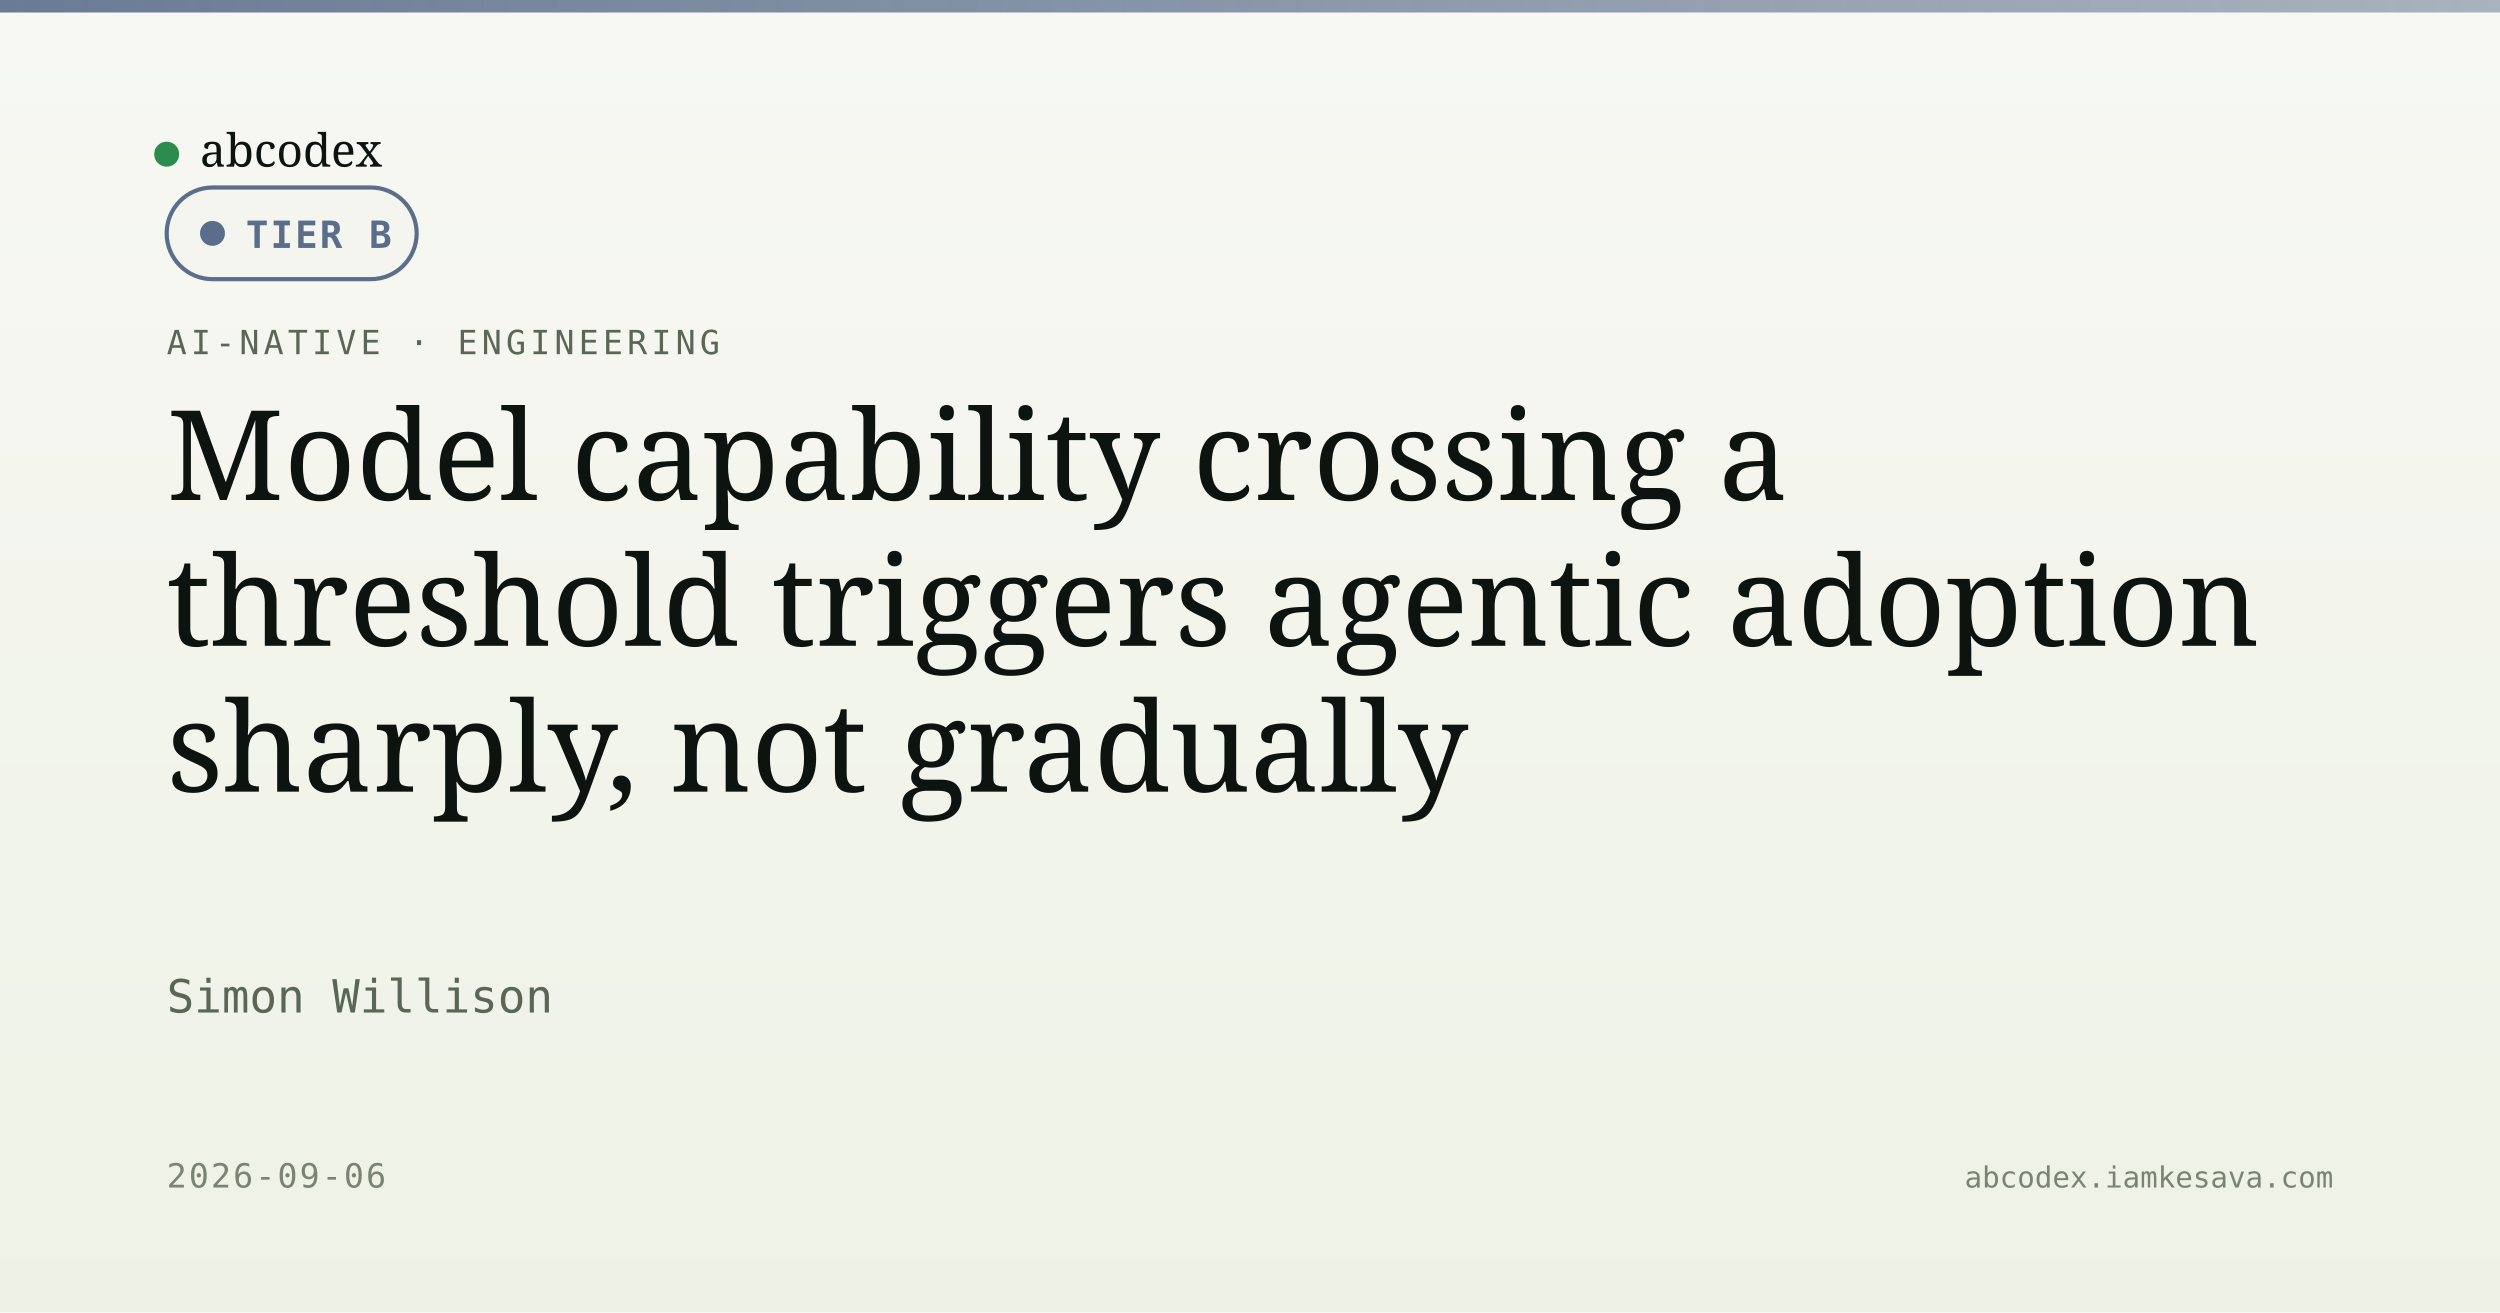
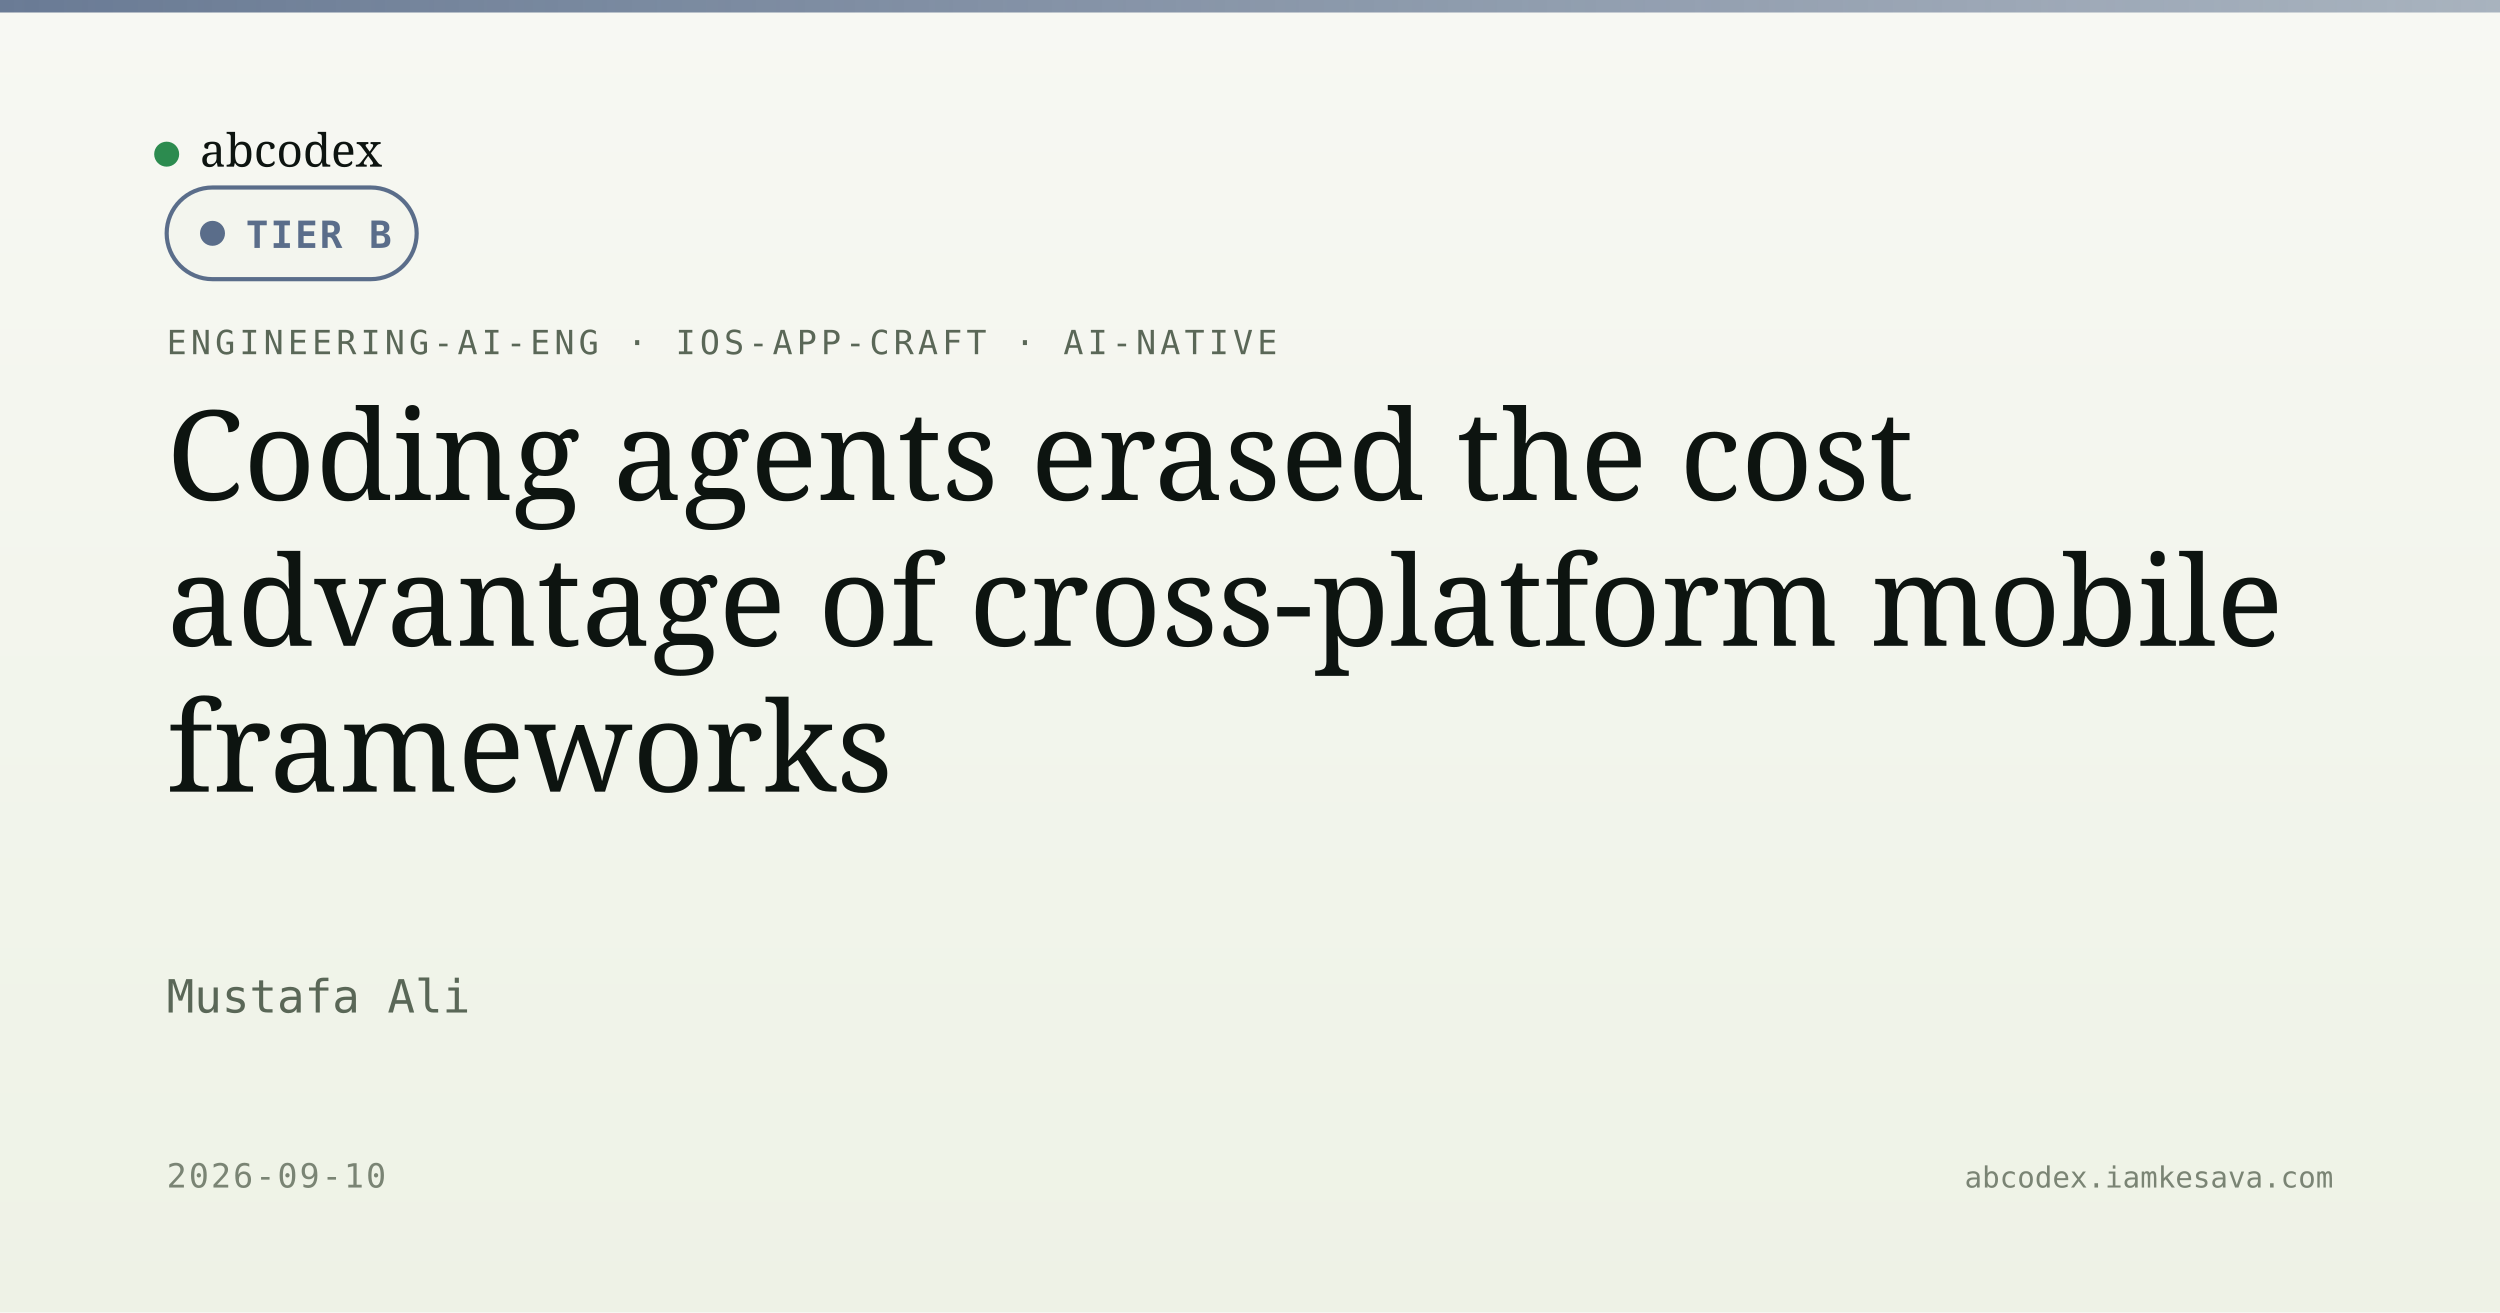
<svg xmlns="http://www.w3.org/2000/svg" viewBox="0 0 1200 630" width="1200" height="630">
  <defs>
    <linearGradient id="bg" x1="0" y1="0" x2="0" y2="1">
      <stop offset="0" stop-color="#f7f8f3" />
      <stop offset="1" stop-color="#eef2e6" />
    </linearGradient>
    <linearGradient id="band" x1="0" y1="0" x2="1" y2="0">
      <stop offset="0" stop-color="#5a6d8a" stop-opacity="0.9" />
      <stop offset="1" stop-color="#5a6d8a" stop-opacity="0.5" />
    </linearGradient>
  </defs>
  <rect width="1200" height="630" fill="url(#bg)" />
  <rect x="0" y="0" width="1200" height="6" fill="url(#band)" />
  <g transform="translate(80, 60)">
    <circle cx="0" cy="14" r="6" fill="#2c8b4f" />
    <text x="16" y="20" font-family="Newsreader, serif" font-size="22" fill="#0d1410">abcodex</text>
  </g>
-   <text x="80" y="170" font-family="JetBrains Mono, monospace" font-size="16" fill="#5a6757" letter-spacing="2">AI-NATIVE · ENGINEERING</text>
+   <text x="80" y="170" font-family="JetBrains Mono, monospace" font-size="16" fill="#5a6757" letter-spacing="2">ENGINEERING-AI-ENG · IOS-APP-CRAFT · AI-NATIVE</text>
  <g transform="translate(80, 90)">
    <rect width="120" height="44" rx="22" fill="#f3f5ee" stroke="#5a6d8a" stroke-width="2" />
    <circle cx="22" cy="22" r="6" fill="#5a6d8a" />
    <text x="38" y="29" font-family="JetBrains Mono, monospace" font-size="18" font-weight="600" fill="#5a6d8a" letter-spacing="1">TIER B</text>
  </g>
-   <text x="80" y="240" font-family="Newsreader, serif" font-size="60" font-weight="500" fill="#0d1410">Model capability crossing a</text>
-   <text x="80" y="310" font-family="Newsreader, serif" font-size="60" font-weight="500" fill="#0d1410">threshold triggers agentic adoption</text>
-   <text x="80" y="380" font-family="Newsreader, serif" font-size="60" font-weight="500" fill="#0d1410">sharply, not gradually</text>
-   <text x="80" y="486" font-family="JetBrains Mono, monospace" font-size="22" fill="#5a6757">Simon Willison</text>
-   <text x="80" y="570" font-family="JetBrains Mono, monospace" font-size="16" fill="#7a8474" letter-spacing="1">2026-09-06</text>
+   <text x="80" y="240" font-family="Newsreader, serif" font-size="60" font-weight="500" fill="#0d1410">Coding agents erased the cost</text>
+   <text x="80" y="310" font-family="Newsreader, serif" font-size="60" font-weight="500" fill="#0d1410">advantage of cross-platform mobile</text>
+   <text x="80" y="380" font-family="Newsreader, serif" font-size="60" font-weight="500" fill="#0d1410">frameworks</text>
+   <text x="80" y="486" font-family="JetBrains Mono, monospace" font-size="22" fill="#5a6757">Mustafa Ali</text>
+   <text x="80" y="570" font-family="JetBrains Mono, monospace" font-size="16" fill="#7a8474" letter-spacing="1">2026-09-10</text>
  <text x="1120" y="570" text-anchor="end" font-family="JetBrains Mono, monospace" font-size="14" fill="#7a8474">abcodex.iamkesava.com</text>
</svg>
